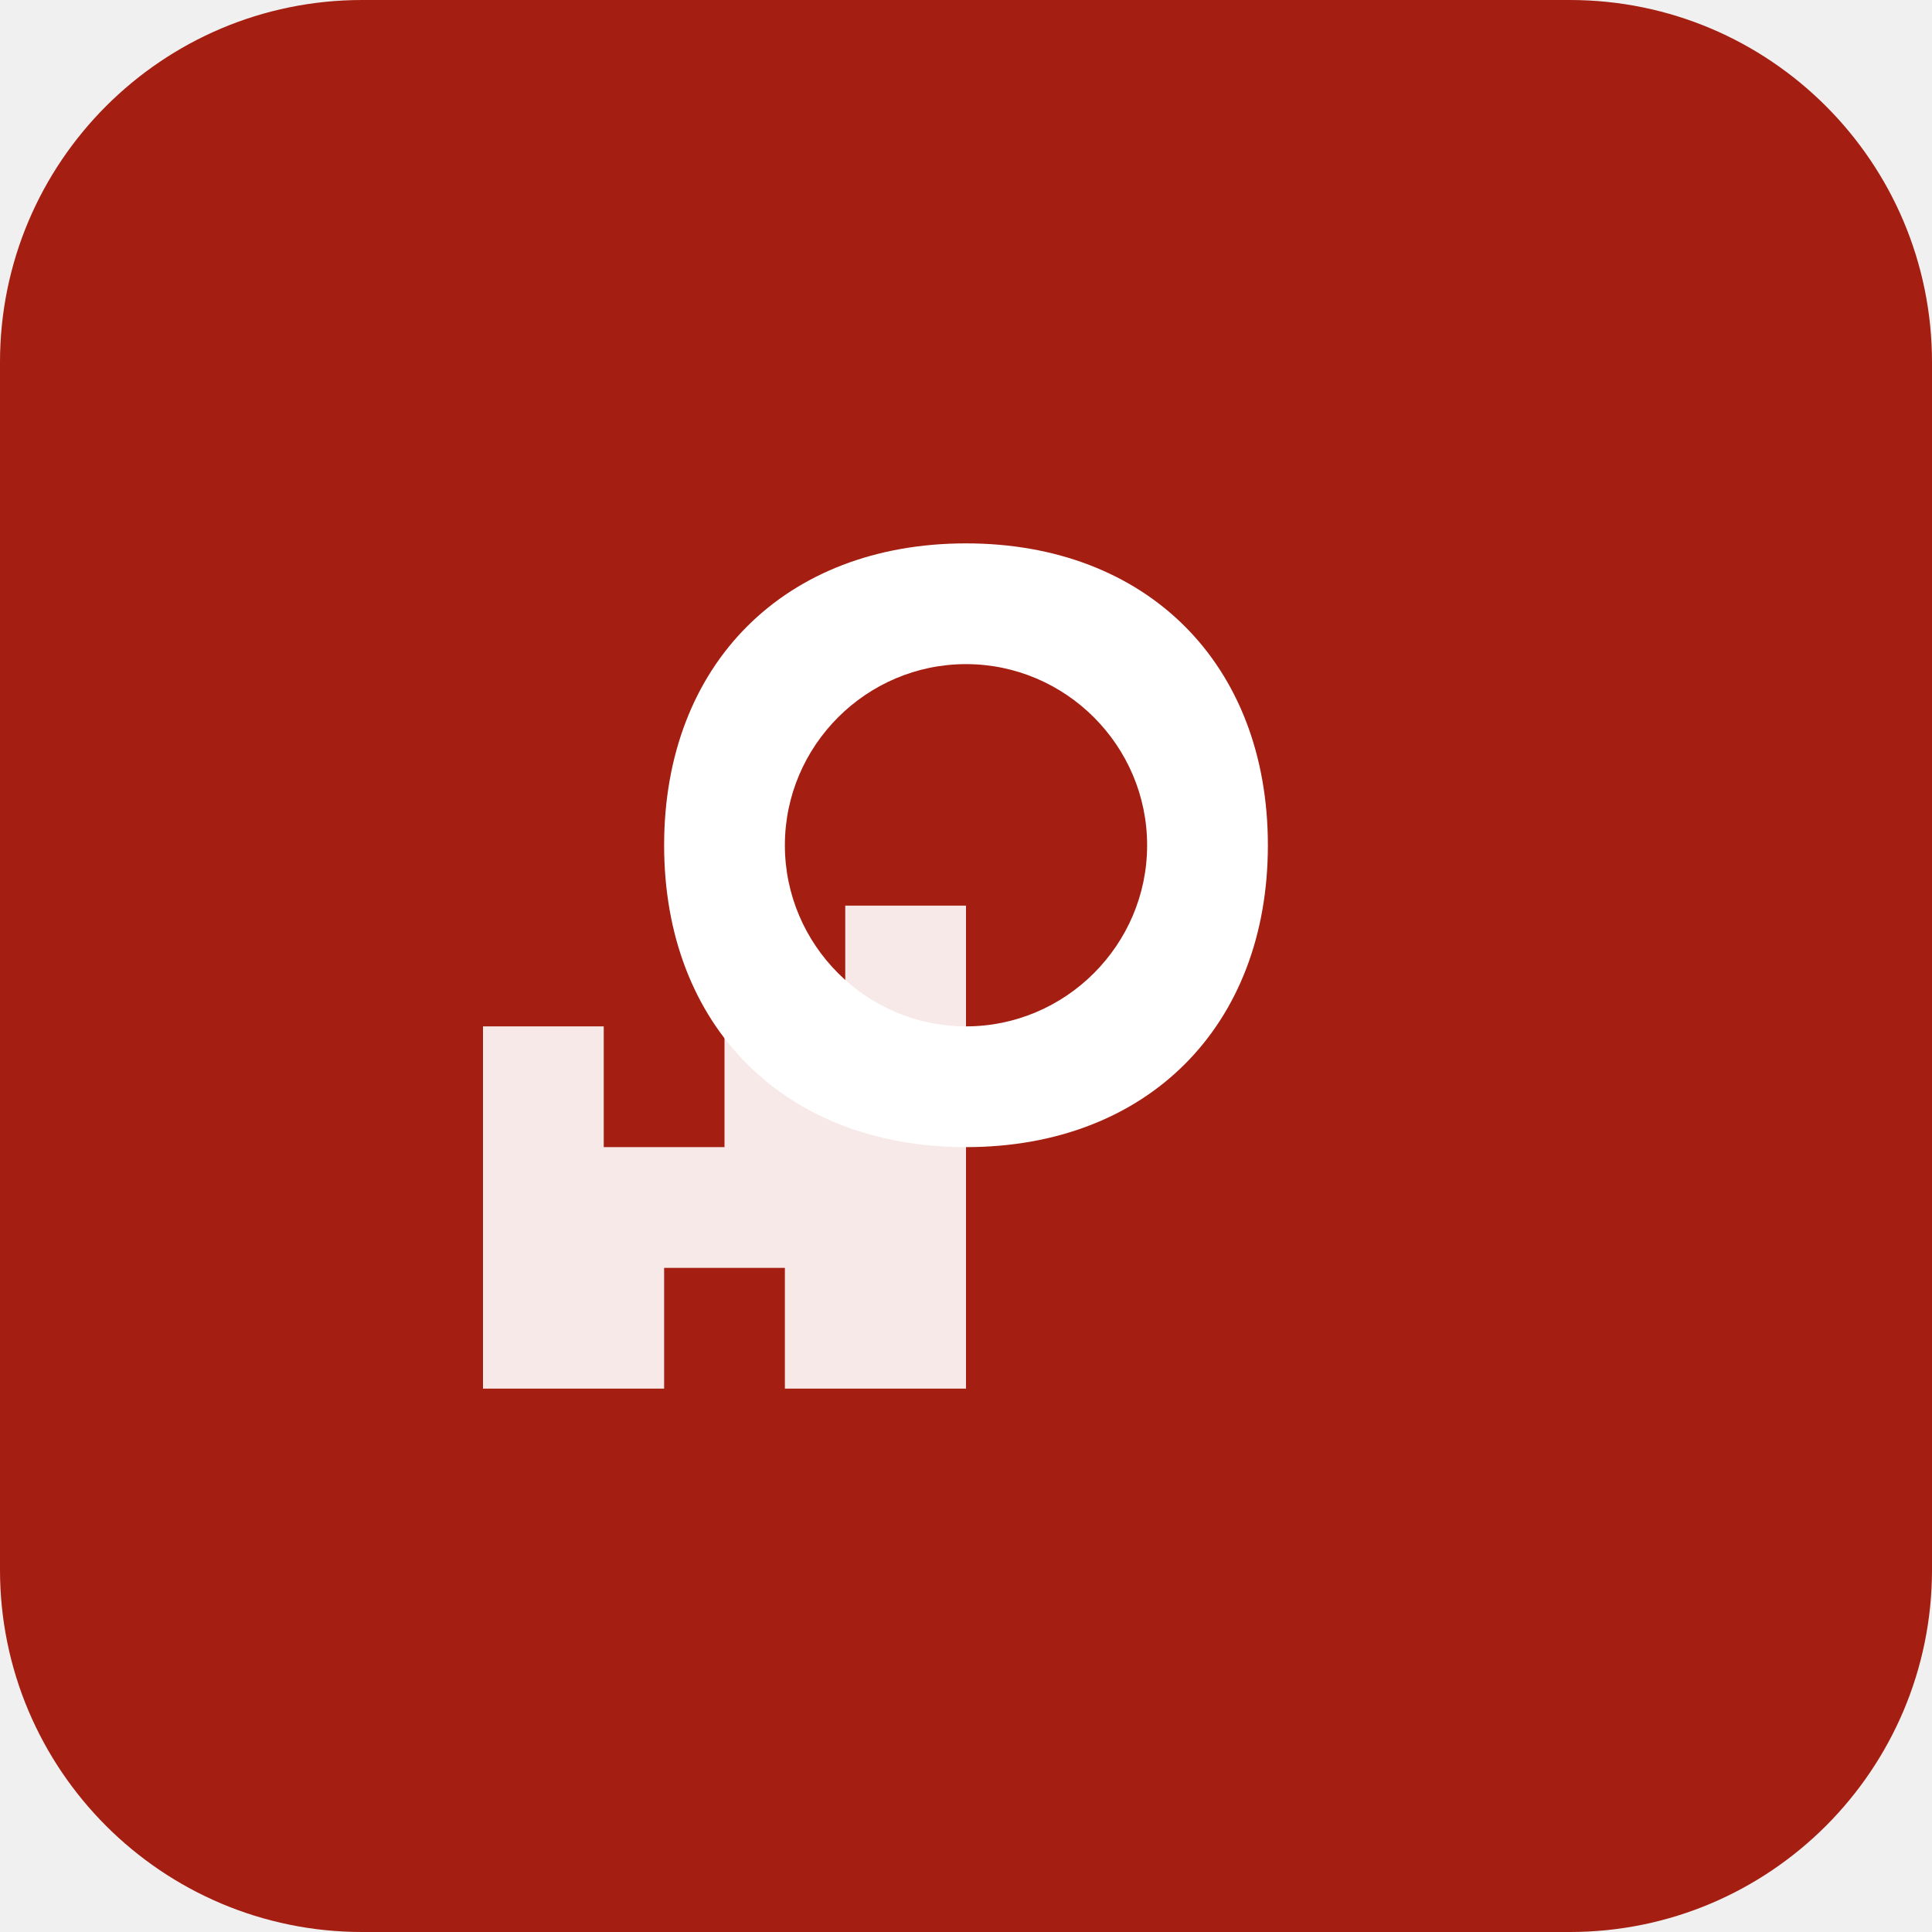
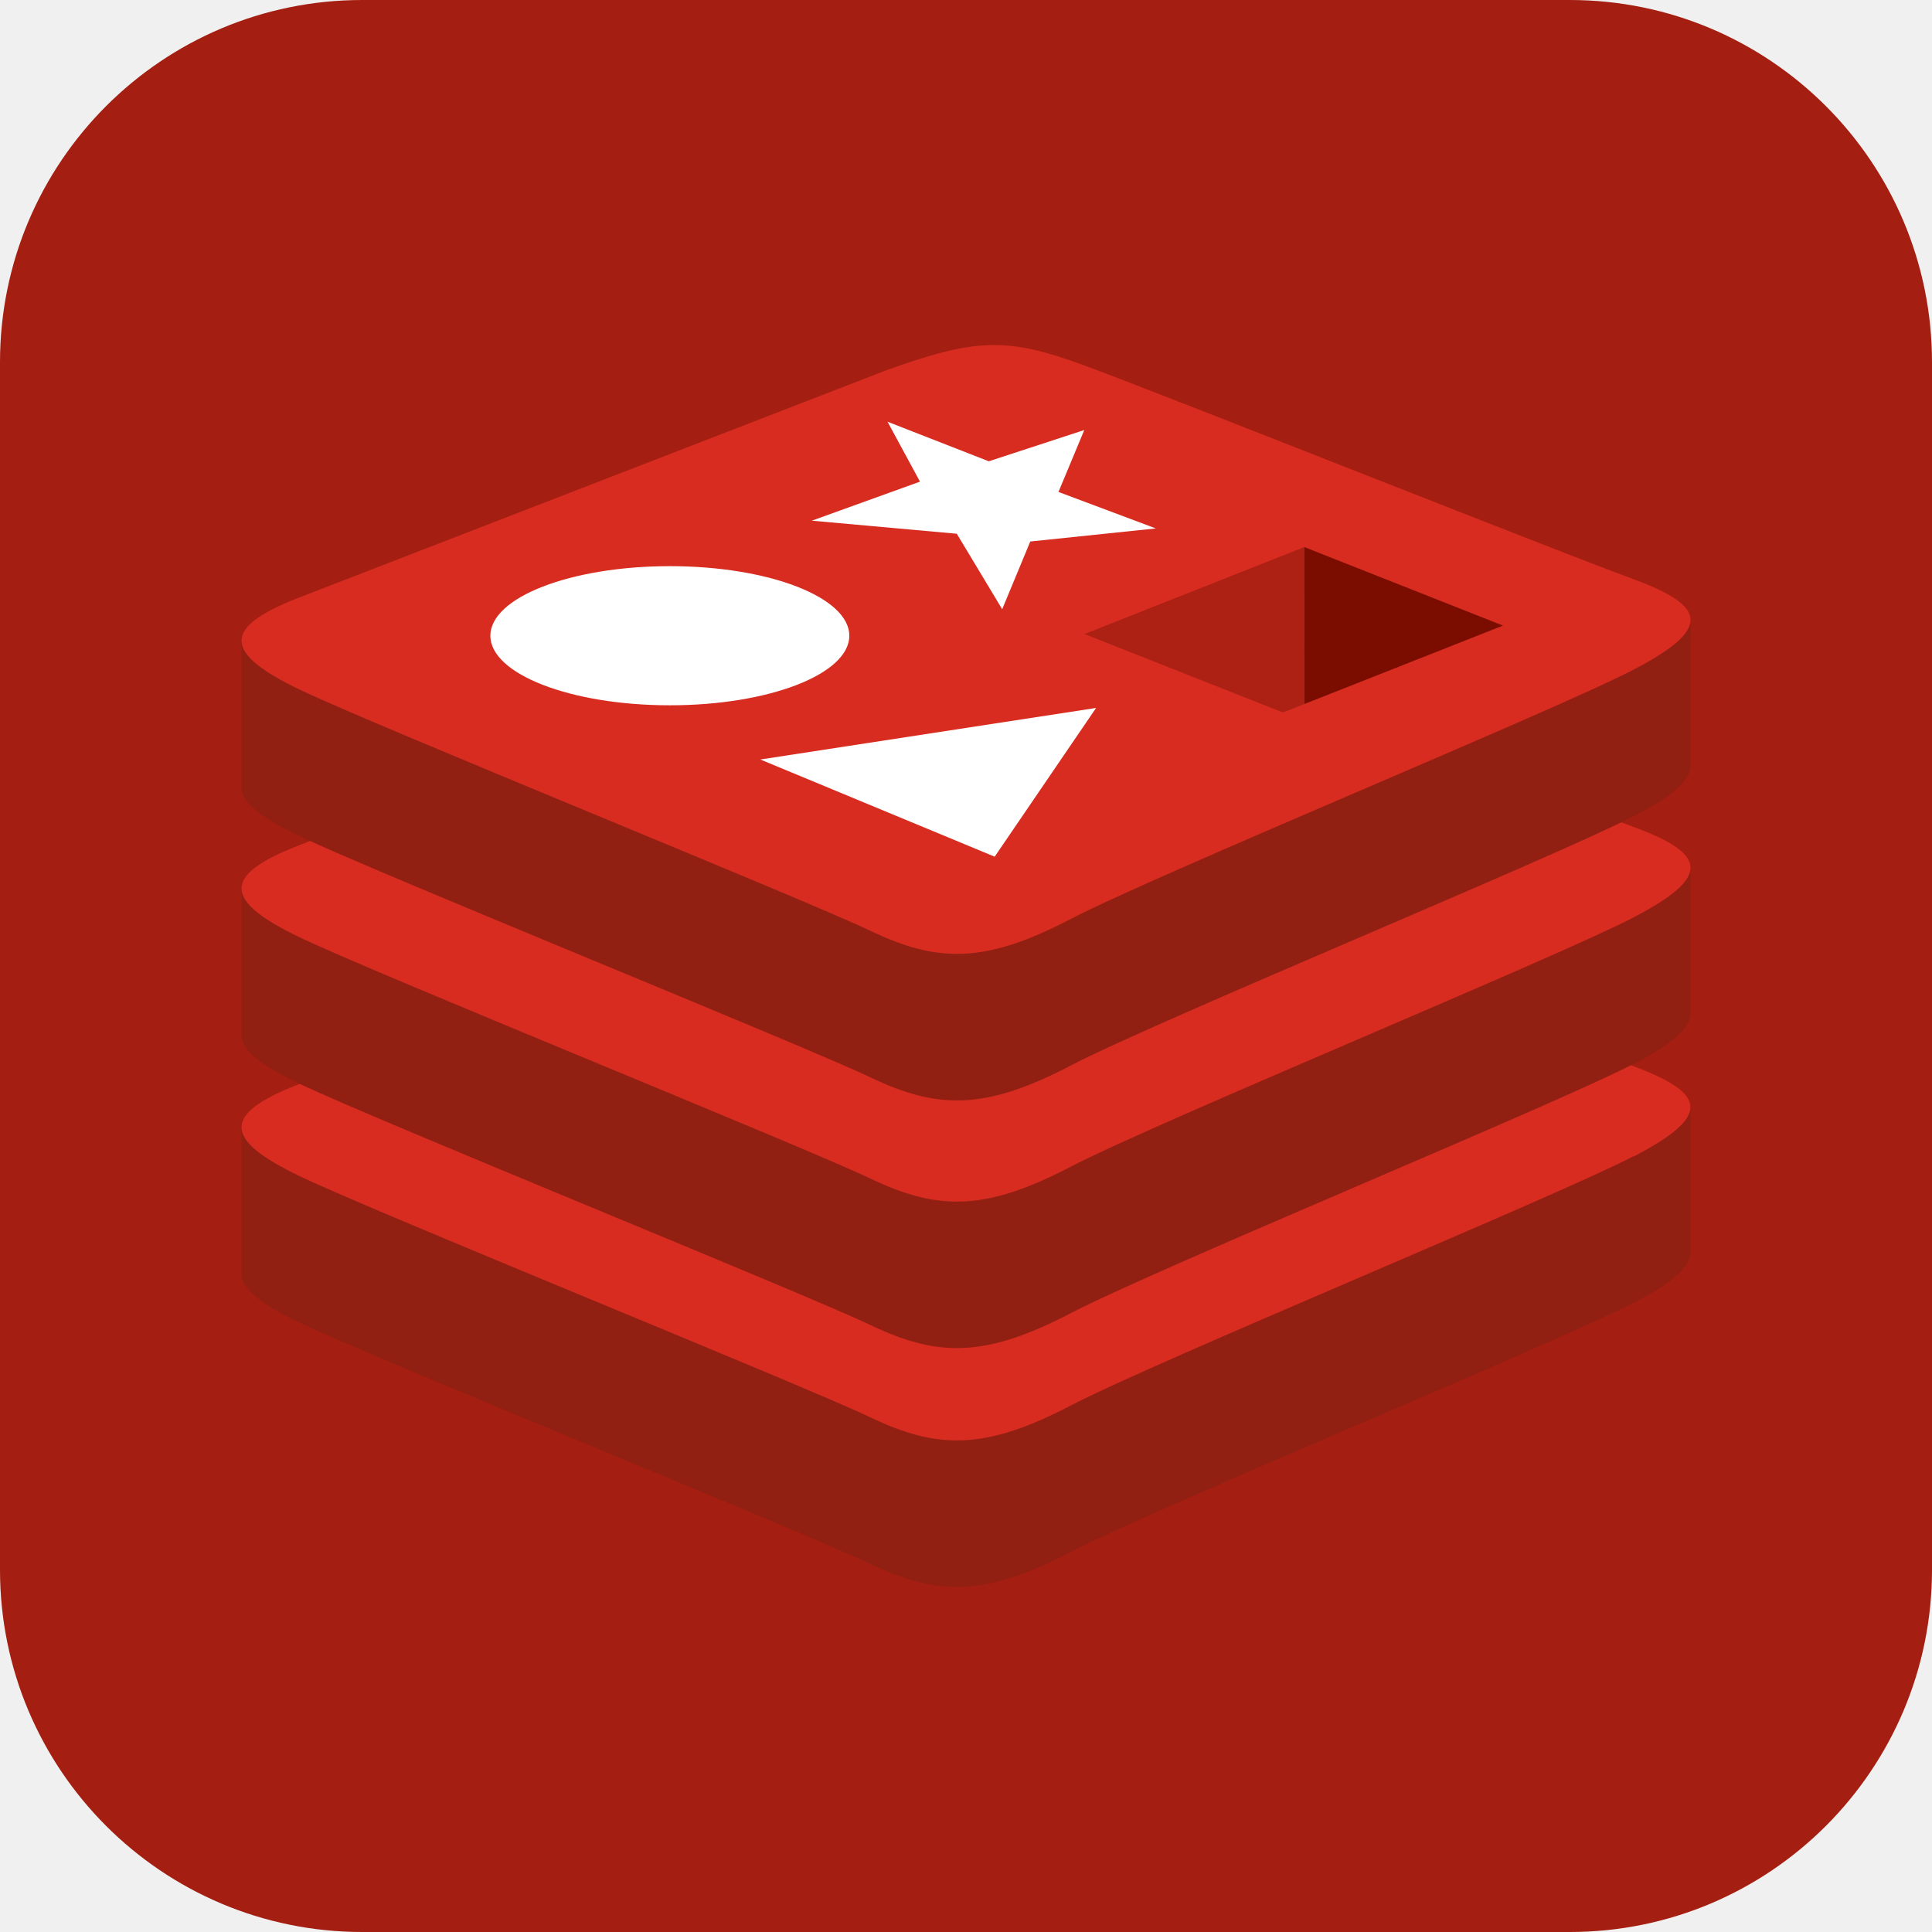
- <svg xmlns="http://www.w3.org/2000/svg" viewBox="0 0 64 64" width="64" height="64">
+ <svg xmlns="http://www.w3.org/2000/svg" xmlns:xlink="http://www.w3.org/1999/xlink" viewBox="0 0 64 64" width="64" height="64">
  <rect width="64" height="64" rx="12" fill="#A41E11" />
-   <path fill="#fff" d="M32 18c-6 0-10 4-10 10s4 10 10 10 10-4 10-10-4-10-10-10zm0 16c-3.3 0-6-2.7-6-6s2.7-6 6-6 6 2.7 6 6-2.7 6-6 6z" />
-   <path fill="#fff" opacity=".9" d="M32 38v8h-6v-4h-4v4H16V34h4v4h4v-4h8v4zm0-4h-4v-4h4v4z" />
+   <defs>
+     <path id="B" d="M45.536 38.764c-2.013 1.05-12.44 5.337-14.66 6.494s-3.453 1.146-5.207.308-12.85-5.32-14.85-6.276c-1-.478-1.524-.88-1.524-1.26v-3.813s14.447-3.145 16.78-3.982 3.14-.867 5.126-.14 13.853 2.868 15.814 3.587v3.76c0 .377-.452.8-1.477 1.324z" />
+     <path id="C" d="M45.536 28.733c-2.013 1.05-12.44 5.337-14.66 6.494s-3.453 1.146-5.207.308-12.85-5.32-14.85-6.276-2.04-1.613-.077-2.382l15.332-5.935c2.332-.837 3.14-.867 5.126-.14s12.35 4.853 14.312 5.57 2.037 1.31.024 2.36z" />
+   </defs>
+   <g transform="translate(8,8) scale(1.5)">
+     <g transform="matrix(.848327 0 0 .848327 -7.883573 -9.449691)">
+       <use xlink:href="#B" fill="#912012" />
+       <path d="M45.536 34.95c-2.013 1.05-12.44 5.337-14.66 6.494s-3.453 1.146-5.207.308-12.85-5.32-14.85-6.276-2.04-1.613-.077-2.382l15.332-5.936c2.332-.836 3.14-.867 5.126-.14S43.55 31.87 45.51 32.6s2.037 1.31.024 2.36z" fill="#d82c20" />
+       <use xlink:href="#B" y="-6.218" fill="#912012" />
+       <use xlink:href="#C" fill="#d82c20" />
+       <path d="M45.536 26.098c-2.013 1.05-12.44 5.337-14.66 6.495s-3.453 1.146-5.207.308-12.85-5.32-14.85-6.276c-1-.478-1.524-.88-1.524-1.26V21.55s14.447-3.145 16.78-3.982 3.14-.867 5.126-.14 13.853 2.868 15.814 3.587v3.76c0 .377-.452.8-1.477 1.324z" fill="#912012" />
+       <use xlink:href="#C" y="-6.449" fill="#d82c20" />
+       <g fill="#fff">
+         <path d="M29.096 20.712l-1.182-1.965-3.774-.34 2.816-1.016-.845-1.56 2.636 1.03 2.486-.814-.672 1.612 2.534.95-3.268.34zM22.8 24.624l8.74-1.342-2.64 3.872z" />
+         <ellipse cx="20.444" rx="4.672" ry="1.811" cy="21.402" />
+       </g>
+       <path d="M42.132 21.138l-5.17 2.042-.004-4.087z" fill="#7a0c00" />
+       <path d="M36.963 23.18l-.56.22-5.166-2.042 5.723-2.264z" fill="#ad2115" />
+     </g>
+   </g>
</svg>
